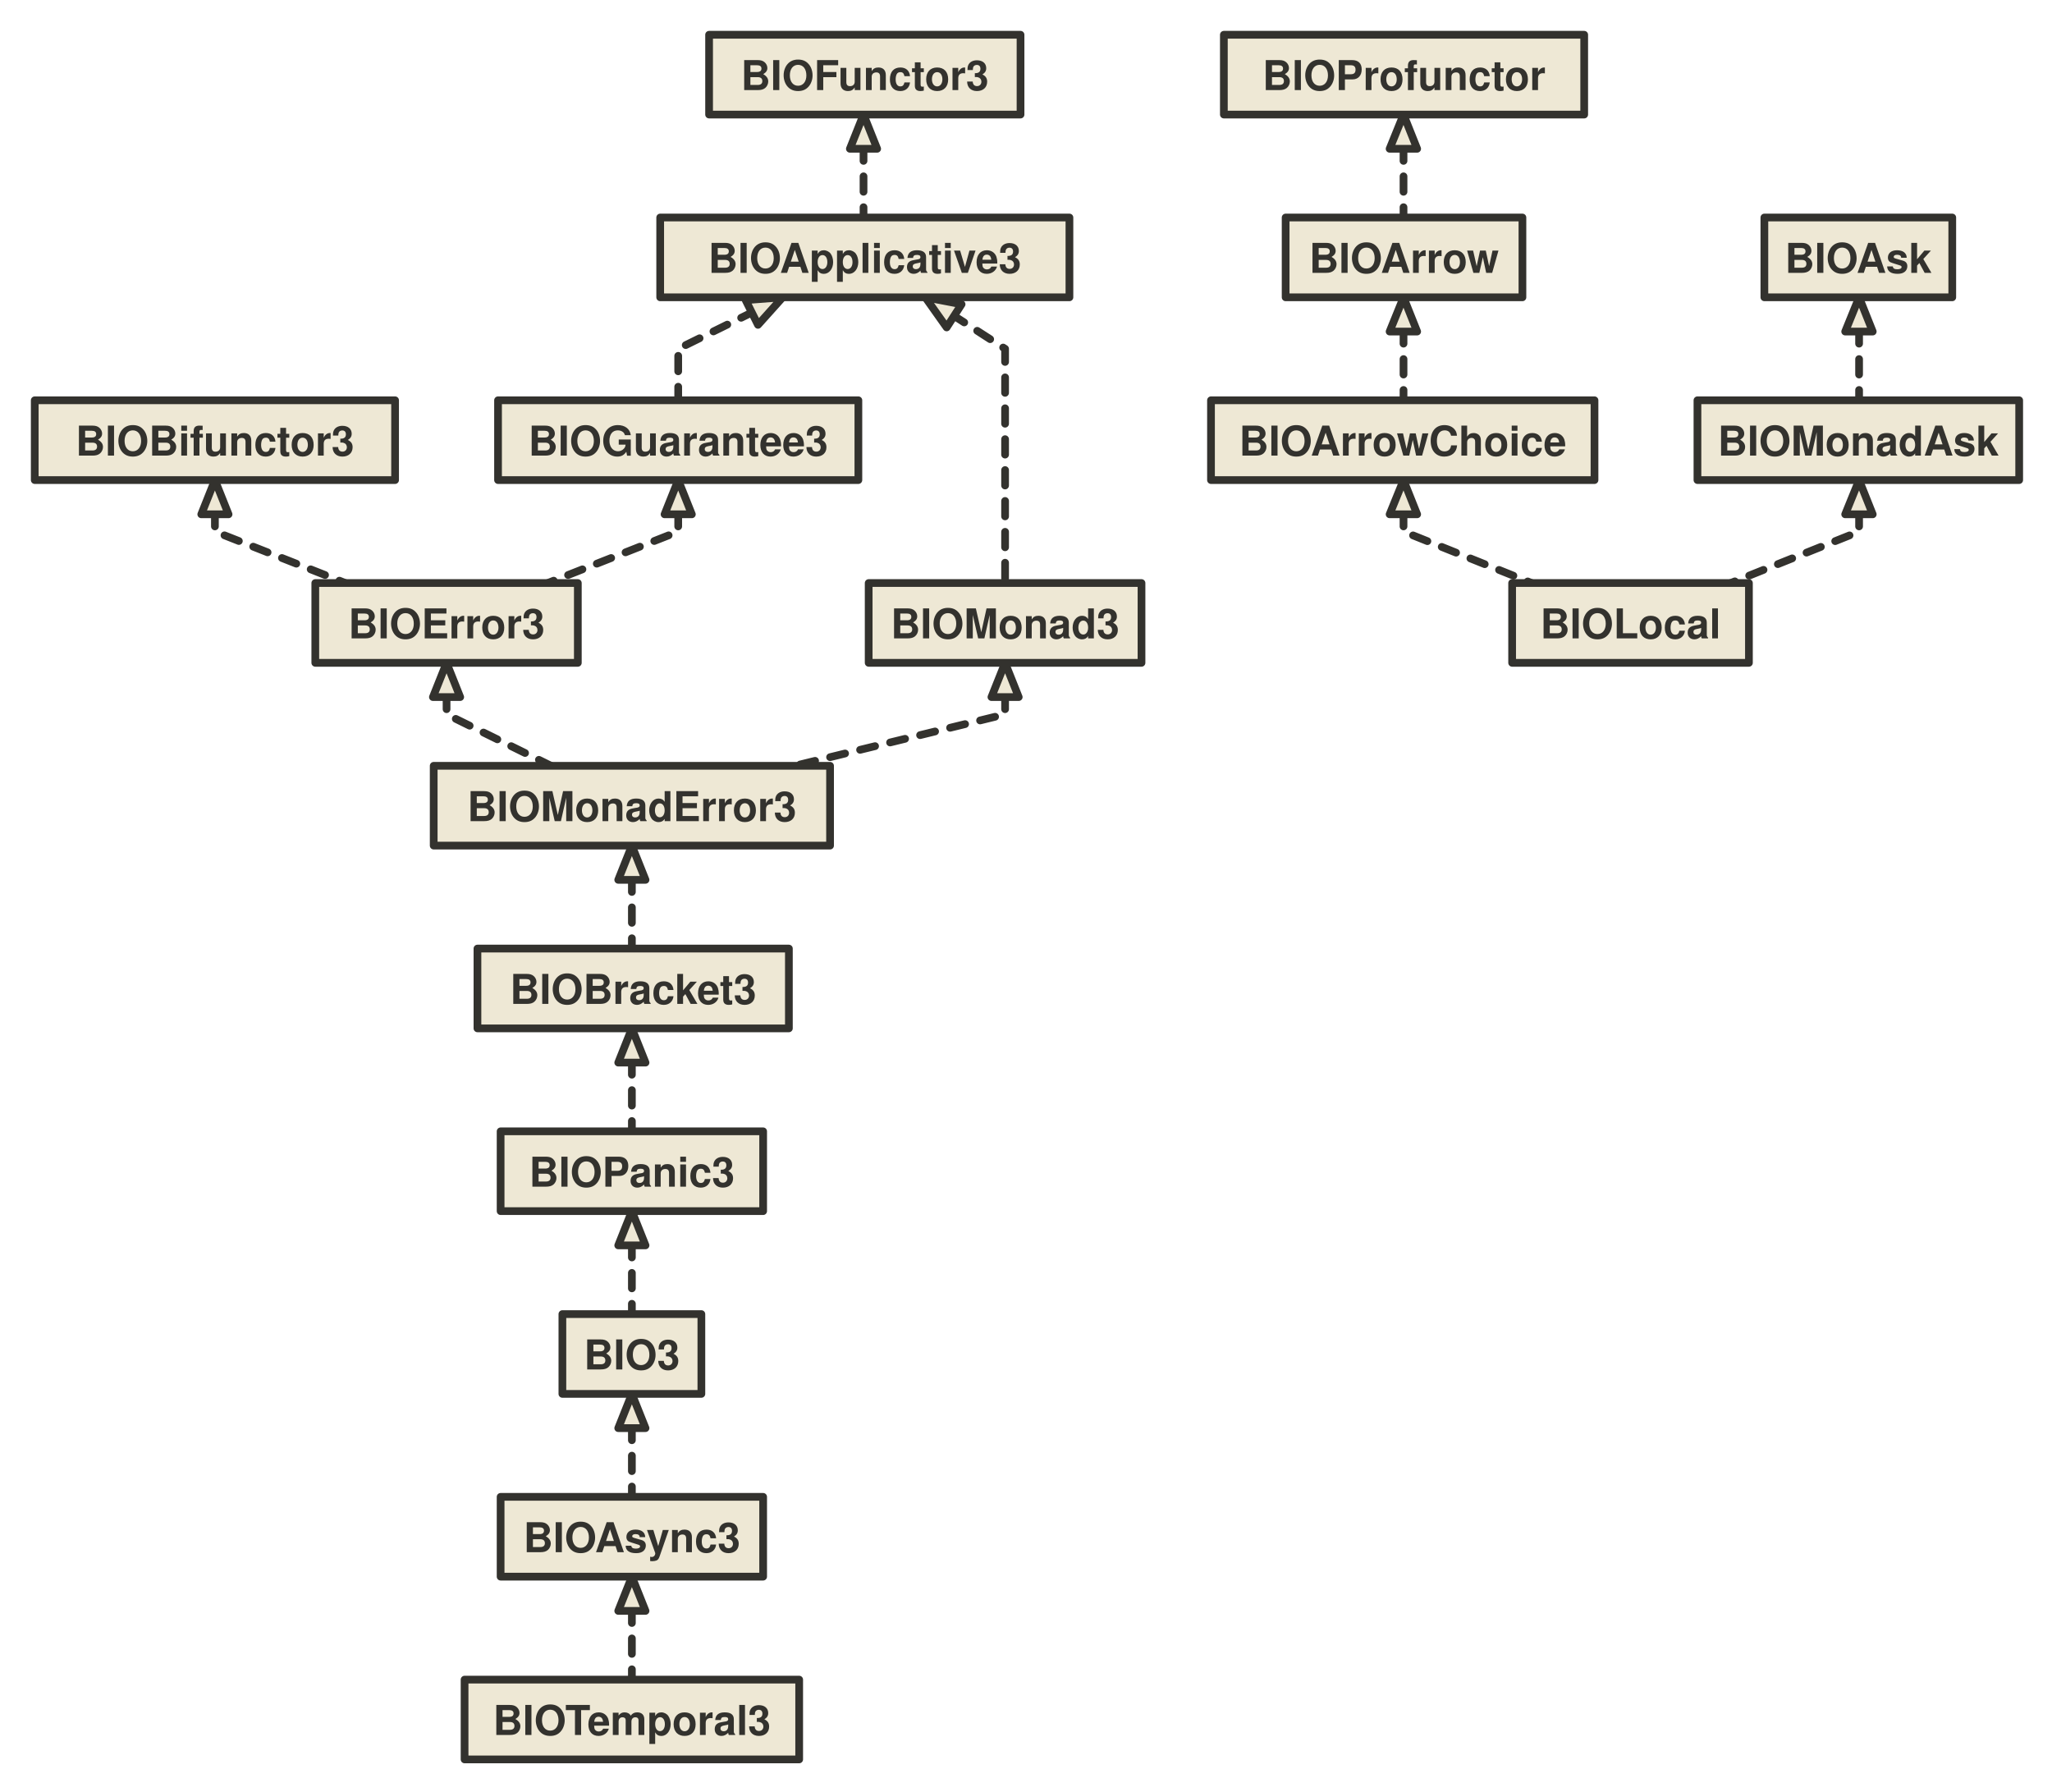
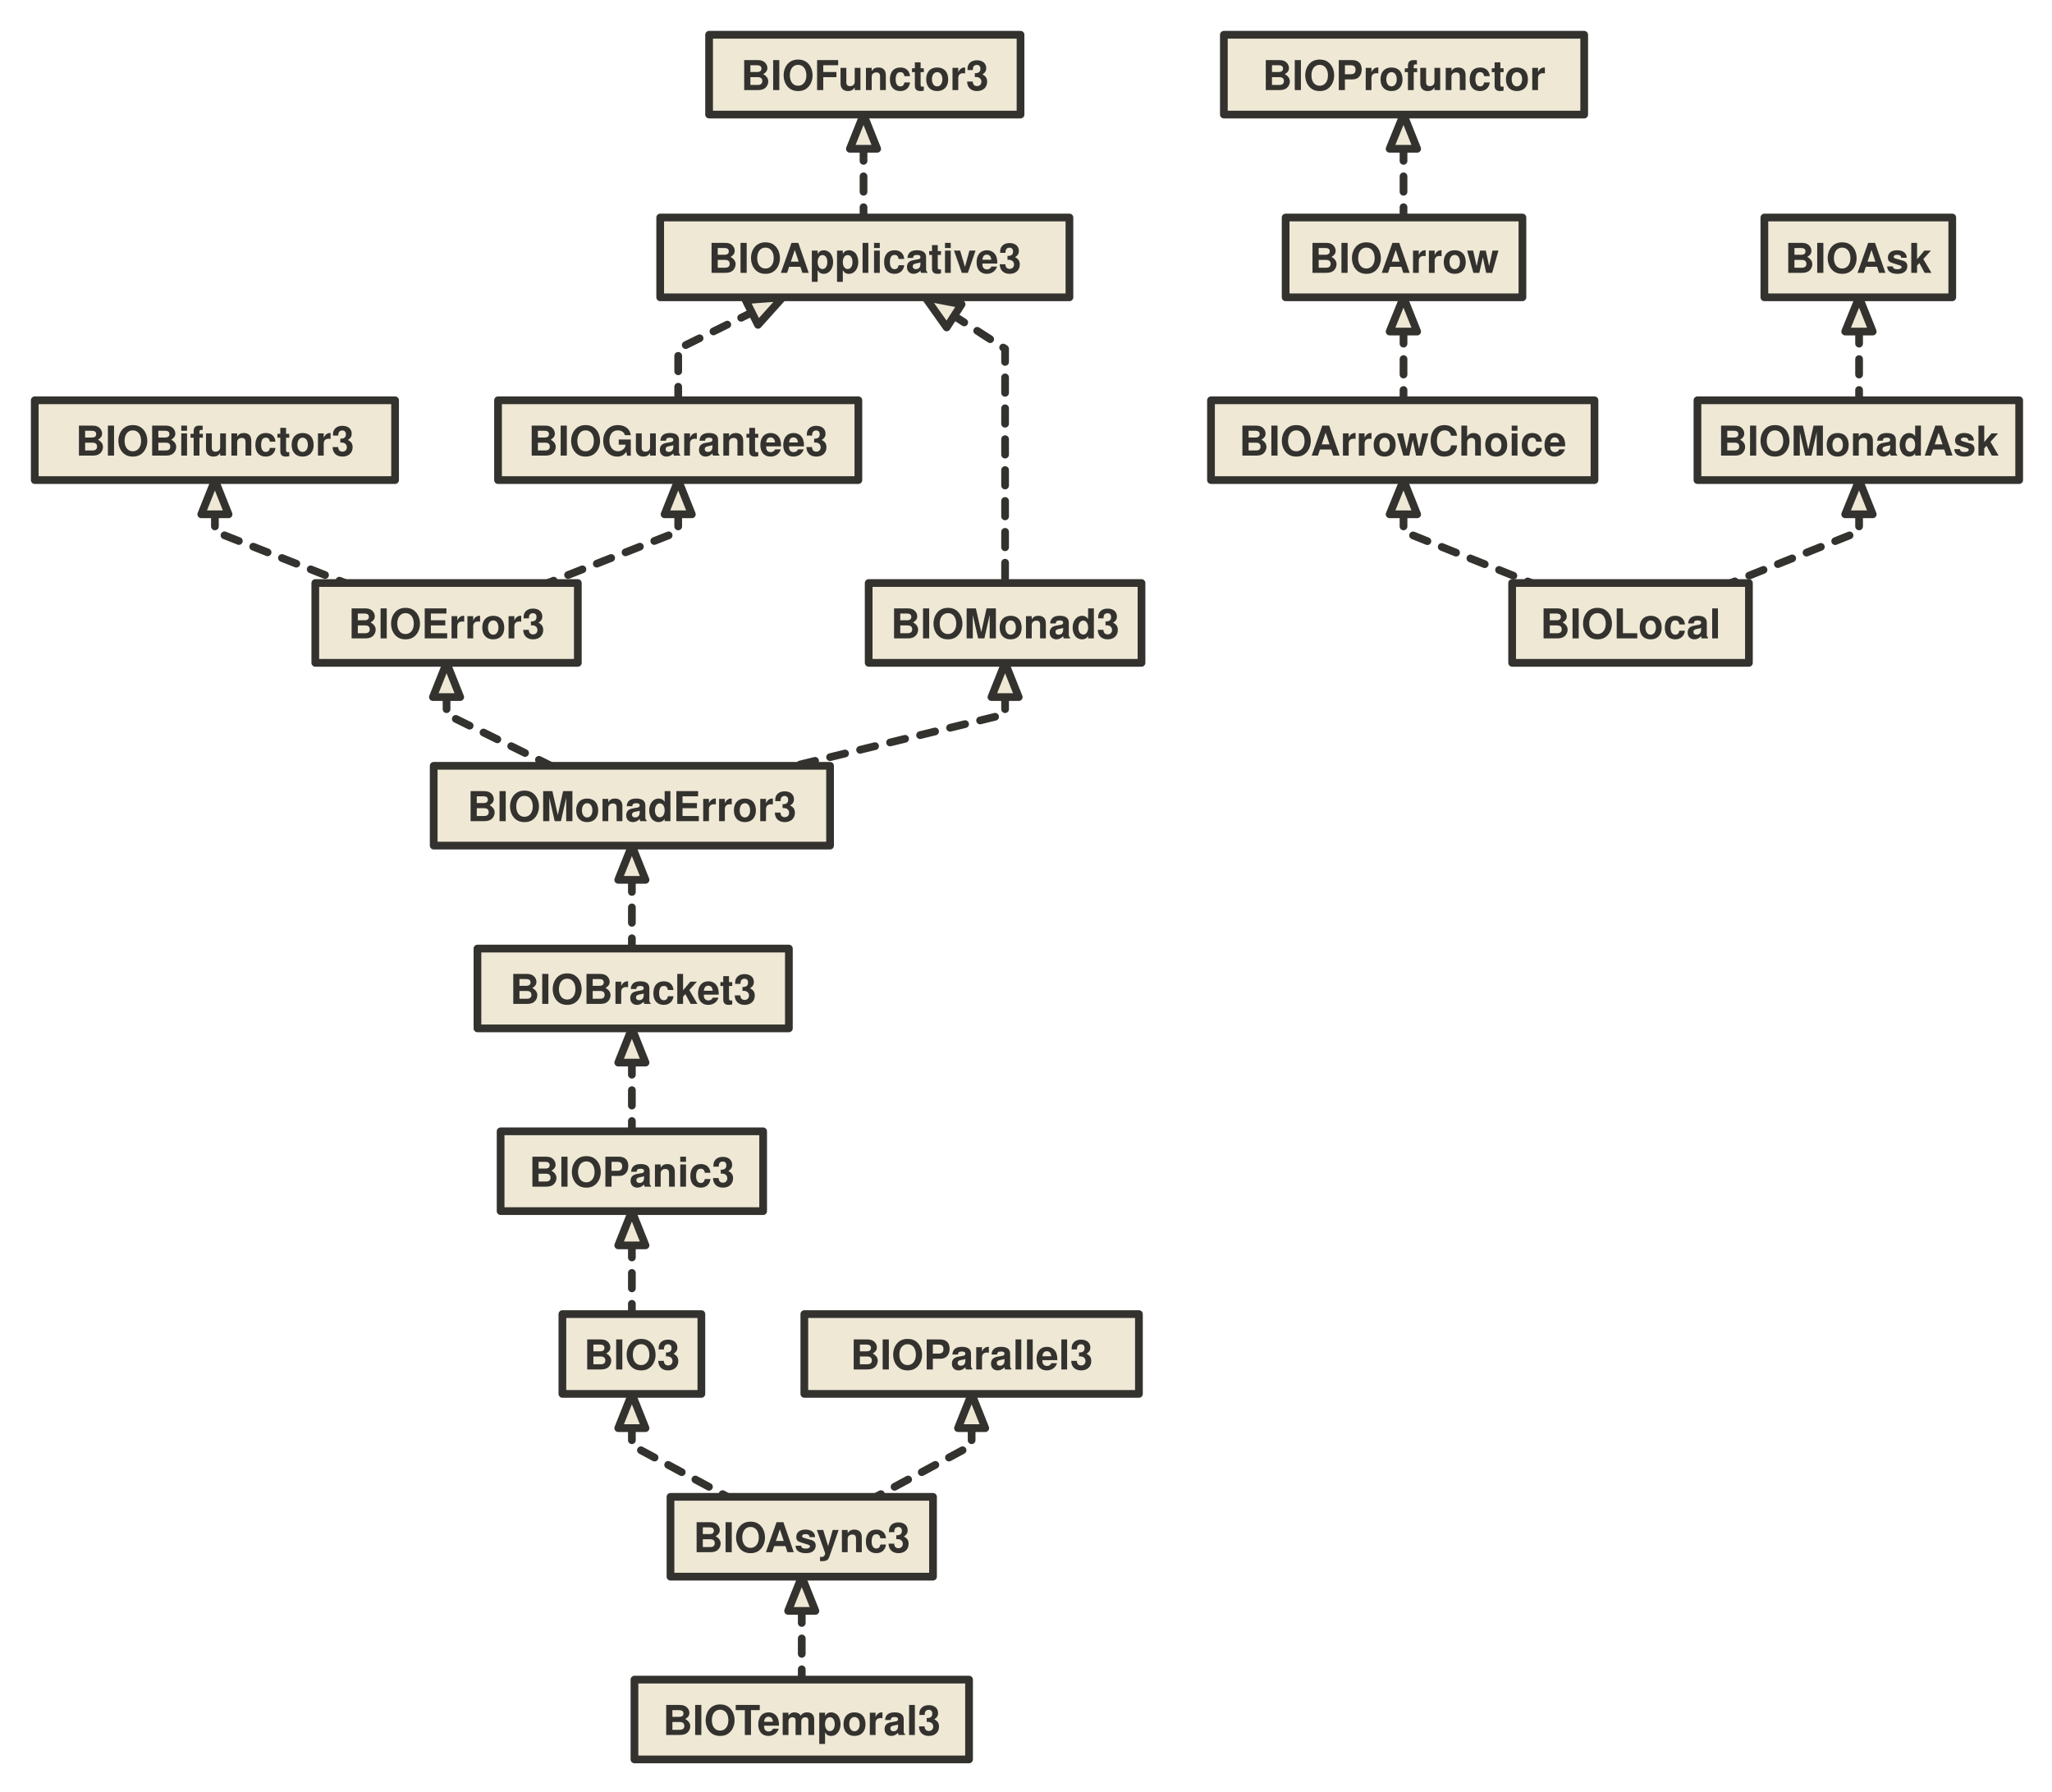
<svg xmlns="http://www.w3.org/2000/svg" version="1.1" baseProfile="full" width="797.25" height="696" viewbox="0 0 797.25 696" style="font-weight:bold; font-size:12pt; font-family:'Calibri', Helvetica, sans-serif;;stroke-width:3;stroke-linejoin:round;stroke-linecap:round">
  <path d="M83.5 186.5 L83.5 206.5 L134.2 226.5 L134.2 226.5 " style="stroke:#33322E;fill:none;stroke-dasharray:6 6;" />
  <path d="M88.8 199.8 L83.5 199.8 L78.2 199.8 L83.5 186.5 Z" style="stroke:#33322E;fill:#eee8d5;stroke-dasharray:none;" />
  <path d="M335.5 44.5 L335.5 64.5 L335.5 84.5 L335.5 84.5 " style="stroke:#33322E;fill:none;stroke-dasharray:6 6;" />
  <path d="M340.8 57.8 L335.5 57.8 L330.2 57.8 L335.5 44.5 Z" style="stroke:#33322E;fill:#eee8d5;stroke-dasharray:none;" />
  <path d="M304.1 115.5 L263.5 135.5 L263.5 155.5 L263.5 155.5 " style="stroke:#33322E;fill:none;stroke-dasharray:6 6;" />
  <path d="M294.5 126.2 L292.1 121.4 L289.7 116.6 L304.1 115.5 Z" style="stroke:#33322E;fill:#eee8d5;stroke-dasharray:none;" />
  <path d="M359.5 115.5 L390.5 135.5 L390.5 171 L390.5 171 L390.5 206.5 L390.5 206.5 L390.5 226.5 L390.5 226.5 " style="stroke:#33322E;fill:none;stroke-dasharray:6 6;" />
  <path d="M373.6 118.2 L370.7 122.7 L367.8 127.2 L359.5 115.5 Z" style="stroke:#33322E;fill:#eee8d5;stroke-dasharray:none;" />
  <path d="M263.5 186.5 L263.5 206.5 L212.8 226.5 L212.8 226.5 " style="stroke:#33322E;fill:none;stroke-dasharray:6 6;" />
  <path d="M268.8 199.8 L263.5 199.8 L258.2 199.8 L263.5 186.5 Z" style="stroke:#33322E;fill:#eee8d5;stroke-dasharray:none;" />
  <path d="M173.5 257.5 L173.5 277.5 L214.1 297.5 L214.1 297.5 " style="stroke:#33322E;fill:none;stroke-dasharray:6 6;" />
  <path d="M178.8 270.8 L173.5 270.8 L168.2 270.8 L173.5 257.5 Z" style="stroke:#33322E;fill:#eee8d5;stroke-dasharray:none;" />
  <path d="M390.5 257.5 L390.5 277.5 L308.8 297.5 L308.8 297.5 " style="stroke:#33322E;fill:none;stroke-dasharray:6 6;" />
  <path d="M395.8 270.8 L390.5 270.8 L385.2 270.8 L390.5 257.5 Z" style="stroke:#33322E;fill:#eee8d5;stroke-dasharray:none;" />
  <path d="M245.5 328.5 L245.5 348.5 L245.5 368.5 L245.5 368.5 " style="stroke:#33322E;fill:none;stroke-dasharray:6 6;" />
  <path d="M250.8 341.8 L245.5 341.8 L240.2 341.8 L245.5 328.5 Z" style="stroke:#33322E;fill:#eee8d5;stroke-dasharray:none;" />
  <path d="M245.5 399.5 L245.5 419.5 L245.5 439.5 L245.5 439.5 " style="stroke:#33322E;fill:none;stroke-dasharray:6 6;" />
  <path d="M250.8 412.8 L245.5 412.8 L240.2 412.8 L245.5 399.5 Z" style="stroke:#33322E;fill:#eee8d5;stroke-dasharray:none;" />
  <path d="M245.5 470.5 L245.5 490.5 L245.5 510.5 L245.5 510.5 " style="stroke:#33322E;fill:none;stroke-dasharray:6 6;" />
  <path d="M250.8 483.8 L245.5 483.8 L240.2 483.8 L245.5 470.5 Z" style="stroke:#33322E;fill:#eee8d5;stroke-dasharray:none;" />
-   <path d="M245.5 541.5 L245.5 561.5 L245.5 581.5 L245.5 581.5 " style="stroke:#33322E;fill:none;stroke-dasharray:6 6;" />
+   <path d="M245.5 541.5 L245.5 561.5 L282.7 581.5 L282.7 581.5 " style="stroke:#33322E;fill:none;stroke-dasharray:6 6;" />
  <path d="M250.8 554.8 L245.5 554.8 L240.2 554.8 L245.5 541.5 Z" style="stroke:#33322E;fill:#eee8d5;stroke-dasharray:none;" />
-   <path d="M245.5 612.5 L245.5 632.5 L245.5 652.5 L245.5 652.5 " style="stroke:#33322E;fill:none;stroke-dasharray:6 6;" />
-   <path d="M250.8 625.8 L245.5 625.8 L240.2 625.8 L245.5 612.5 Z" style="stroke:#33322E;fill:#eee8d5;stroke-dasharray:none;" />
+   <path d="M377.5 541.5 L377.5 561.5 L340.3 581.5 L340.3 581.5 " style="stroke:#33322E;fill:none;stroke-dasharray:6 6;" />
+   <path d="M382.8 554.8 L377.5 554.8 L372.2 554.8 L377.5 541.5 Z" style="stroke:#33322E;fill:#eee8d5;stroke-dasharray:none;" />
+   <path d="M311.5 612.5 L311.5 632.5 L311.5 652.5 L311.5 652.5 " style="stroke:#33322E;fill:none;stroke-dasharray:6 6;" />
+   <path d="M316.8 625.8 L311.5 625.8 L306.2 625.8 L311.5 612.5 Z" style="stroke:#33322E;fill:#eee8d5;stroke-dasharray:none;" />
  <path d="M545.3 44.5 L545.3 64.5 L545.3 84.5 L545.3 84.5 " style="stroke:#33322E;fill:none;stroke-dasharray:6 6;" />
  <path d="M550.6 57.8 L545.3 57.8 L539.9 57.8 L545.3 44.5 Z" style="stroke:#33322E;fill:#eee8d5;stroke-dasharray:none;" />
  <path d="M545.3 115.5 L545.3 135.5 L545.3 155.5 L545.3 155.5 " style="stroke:#33322E;fill:none;stroke-dasharray:6 6;" />
  <path d="M550.6 128.8 L545.3 128.8 L539.9 128.8 L545.3 115.5 Z" style="stroke:#33322E;fill:#eee8d5;stroke-dasharray:none;" />
  <path d="M545.3 186.5 L545.3 206.5 L595.1 226.5 L595.1 226.5 " style="stroke:#33322E;fill:none;stroke-dasharray:6 6;" />
  <path d="M550.6 199.8 L545.3 199.8 L539.9 199.8 L545.3 186.5 Z" style="stroke:#33322E;fill:#eee8d5;stroke-dasharray:none;" />
  <path d="M722.3 115.5 L722.3 135.5 L722.3 155.5 L722.3 155.5 " style="stroke:#33322E;fill:none;stroke-dasharray:6 6;" />
  <path d="M727.6 128.8 L722.3 128.8 L716.9 128.8 L722.3 115.5 Z" style="stroke:#33322E;fill:#eee8d5;stroke-dasharray:none;" />
  <path d="M722.3 186.5 L722.3 206.5 L672.4 226.5 L672.4 226.5 " style="stroke:#33322E;fill:none;stroke-dasharray:6 6;" />
  <path d="M727.6 199.8 L722.3 199.8 L716.9 199.8 L722.3 186.5 Z" style="stroke:#33322E;fill:#eee8d5;stroke-dasharray:none;" />
  <rect x="13.5" y="155.5" height="31" width="140" style="stroke:#33322E;fill:#eee8d5;stroke-dasharray:none;" />
  <text x="83.5" y="177" style="fill: #33322E;text-anchor: middle;">BIOBifunctor3</text>
  <rect x="122.5" y="226.5" height="31" width="102" style="stroke:#33322E;fill:#eee8d5;stroke-dasharray:none;" />
  <text x="173.5" y="248" style="fill: #33322E;text-anchor: middle;">BIOError3</text>
  <rect x="275.5" y="13.5" height="31" width="121" style="stroke:#33322E;fill:#eee8d5;stroke-dasharray:none;" />
  <text x="336" y="35" style="fill: #33322E;text-anchor: middle;">BIOFunctor3</text>
  <rect x="256.5" y="84.5" height="31" width="159" style="stroke:#33322E;fill:#eee8d5;stroke-dasharray:none;" />
  <text x="336" y="106" style="fill: #33322E;text-anchor: middle;">BIOApplicative3</text>
  <rect x="193.5" y="155.5" height="31" width="140" style="stroke:#33322E;fill:#eee8d5;stroke-dasharray:none;" />
  <text x="263.5" y="177" style="fill: #33322E;text-anchor: middle;">BIOGuarantee3</text>
  <rect x="337.5" y="226.5" height="31" width="106" style="stroke:#33322E;fill:#eee8d5;stroke-dasharray:none;" />
  <text x="390.5" y="248" style="fill: #33322E;text-anchor: middle;">BIOMonad3</text>
  <rect x="168.5" y="297.5" height="31" width="154" style="stroke:#33322E;fill:#eee8d5;stroke-dasharray:none;" />
  <text x="245.5" y="319" style="fill: #33322E;text-anchor: middle;">BIOMonadError3</text>
  <rect x="185.5" y="368.5" height="31" width="121" style="stroke:#33322E;fill:#eee8d5;stroke-dasharray:none;" />
  <text x="246" y="390" style="fill: #33322E;text-anchor: middle;">BIOBracket3</text>
  <rect x="194.5" y="439.5" height="31" width="102" style="stroke:#33322E;fill:#eee8d5;stroke-dasharray:none;" />
  <text x="245.5" y="461" style="fill: #33322E;text-anchor: middle;">BIOPanic3</text>
  <rect x="218.5" y="510.5" height="31" width="54" style="stroke:#33322E;fill:#eee8d5;stroke-dasharray:none;" />
  <text x="245.5" y="532" style="fill: #33322E;text-anchor: middle;">BIO3</text>
-   <rect x="194.5" y="581.5" height="31" width="102" style="stroke:#33322E;fill:#eee8d5;stroke-dasharray:none;" />
-   <text x="245.5" y="603" style="fill: #33322E;text-anchor: middle;">BIOAsync3</text>
-   <rect x="180.5" y="652.5" height="31" width="130" style="stroke:#33322E;fill:#eee8d5;stroke-dasharray:none;" />
-   <text x="245.5" y="674" style="fill: #33322E;text-anchor: middle;">BIOTemporal3</text>
+   <rect x="260.5" y="581.5" height="31" width="102" style="stroke:#33322E;fill:#eee8d5;stroke-dasharray:none;" />
+   <text x="311.5" y="603" style="fill: #33322E;text-anchor: middle;">BIOAsync3</text>
+   <rect x="312.5" y="510.5" height="31" width="130" style="stroke:#33322E;fill:#eee8d5;stroke-dasharray:none;" />
+   <text x="377.5" y="532" style="fill: #33322E;text-anchor: middle;">BIOParallel3</text>
+   <rect x="246.5" y="652.5" height="31" width="130" style="stroke:#33322E;fill:#eee8d5;stroke-dasharray:none;" />
+   <text x="311.5" y="674" style="fill: #33322E;text-anchor: middle;">BIOTemporal3</text>
  <rect x="475.5" y="13.5" height="31" width="140" style="stroke:#33322E;fill:#eee8d5;stroke-dasharray:none;" />
  <text x="545.5" y="35" style="fill: #33322E;text-anchor: middle;">BIOProfunctor</text>
  <rect x="499.5" y="84.5" height="31" width="92" style="stroke:#33322E;fill:#eee8d5;stroke-dasharray:none;" />
  <text x="545.5" y="106" style="fill: #33322E;text-anchor: middle;">BIOArrow</text>
  <rect x="470.5" y="155.5" height="31" width="149" style="stroke:#33322E;fill:#eee8d5;stroke-dasharray:none;" />
  <text x="545" y="177" style="fill: #33322E;text-anchor: middle;">BIOArrowChoice</text>
  <rect x="587.5" y="226.5" height="31" width="92" style="stroke:#33322E;fill:#eee8d5;stroke-dasharray:none;" />
  <text x="633.5" y="248" style="fill: #33322E;text-anchor: middle;">BIOLocal</text>
  <rect x="685.5" y="84.5" height="31" width="73" style="stroke:#33322E;fill:#eee8d5;stroke-dasharray:none;" />
  <text x="722" y="106" style="fill: #33322E;text-anchor: middle;">BIOAsk</text>
  <rect x="659.5" y="155.5" height="31" width="125" style="stroke:#33322E;fill:#eee8d5;stroke-dasharray:none;" />
  <text x="722" y="177" style="fill: #33322E;text-anchor: middle;">BIOMonadAsk</text>
</svg>
